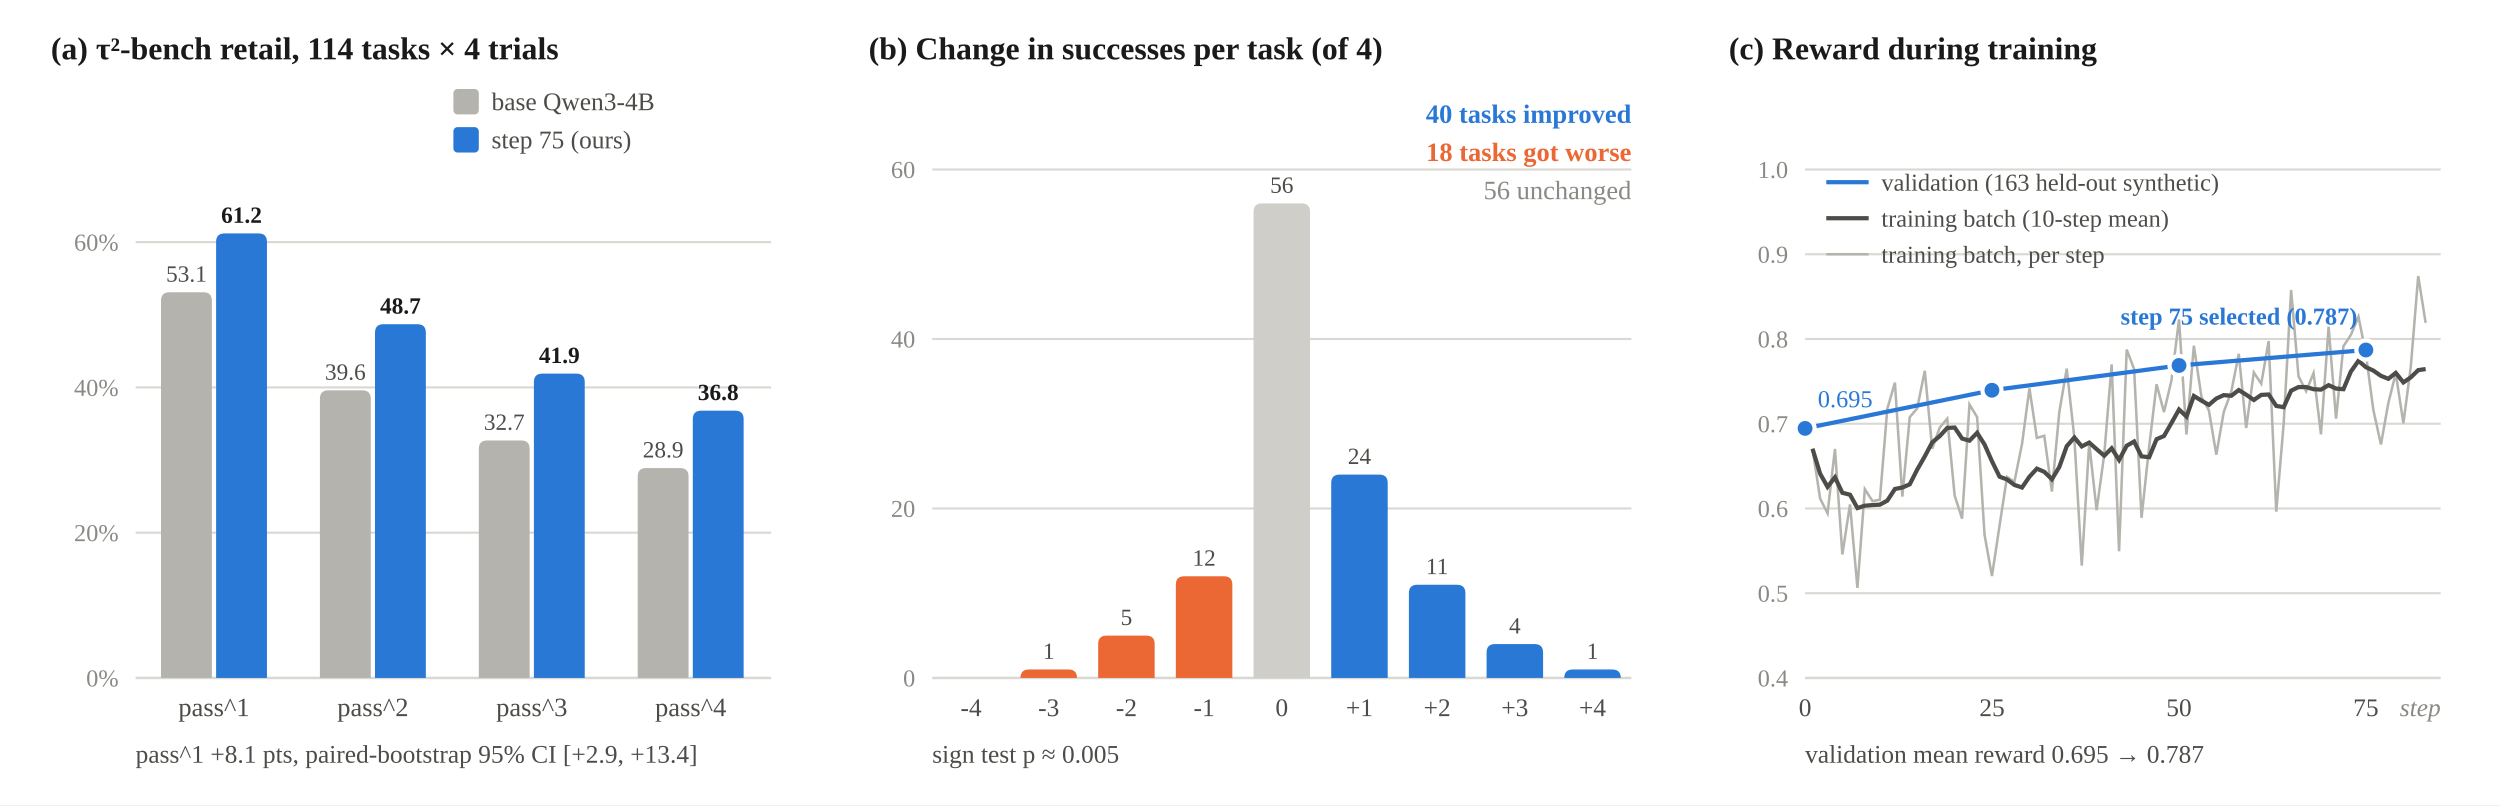
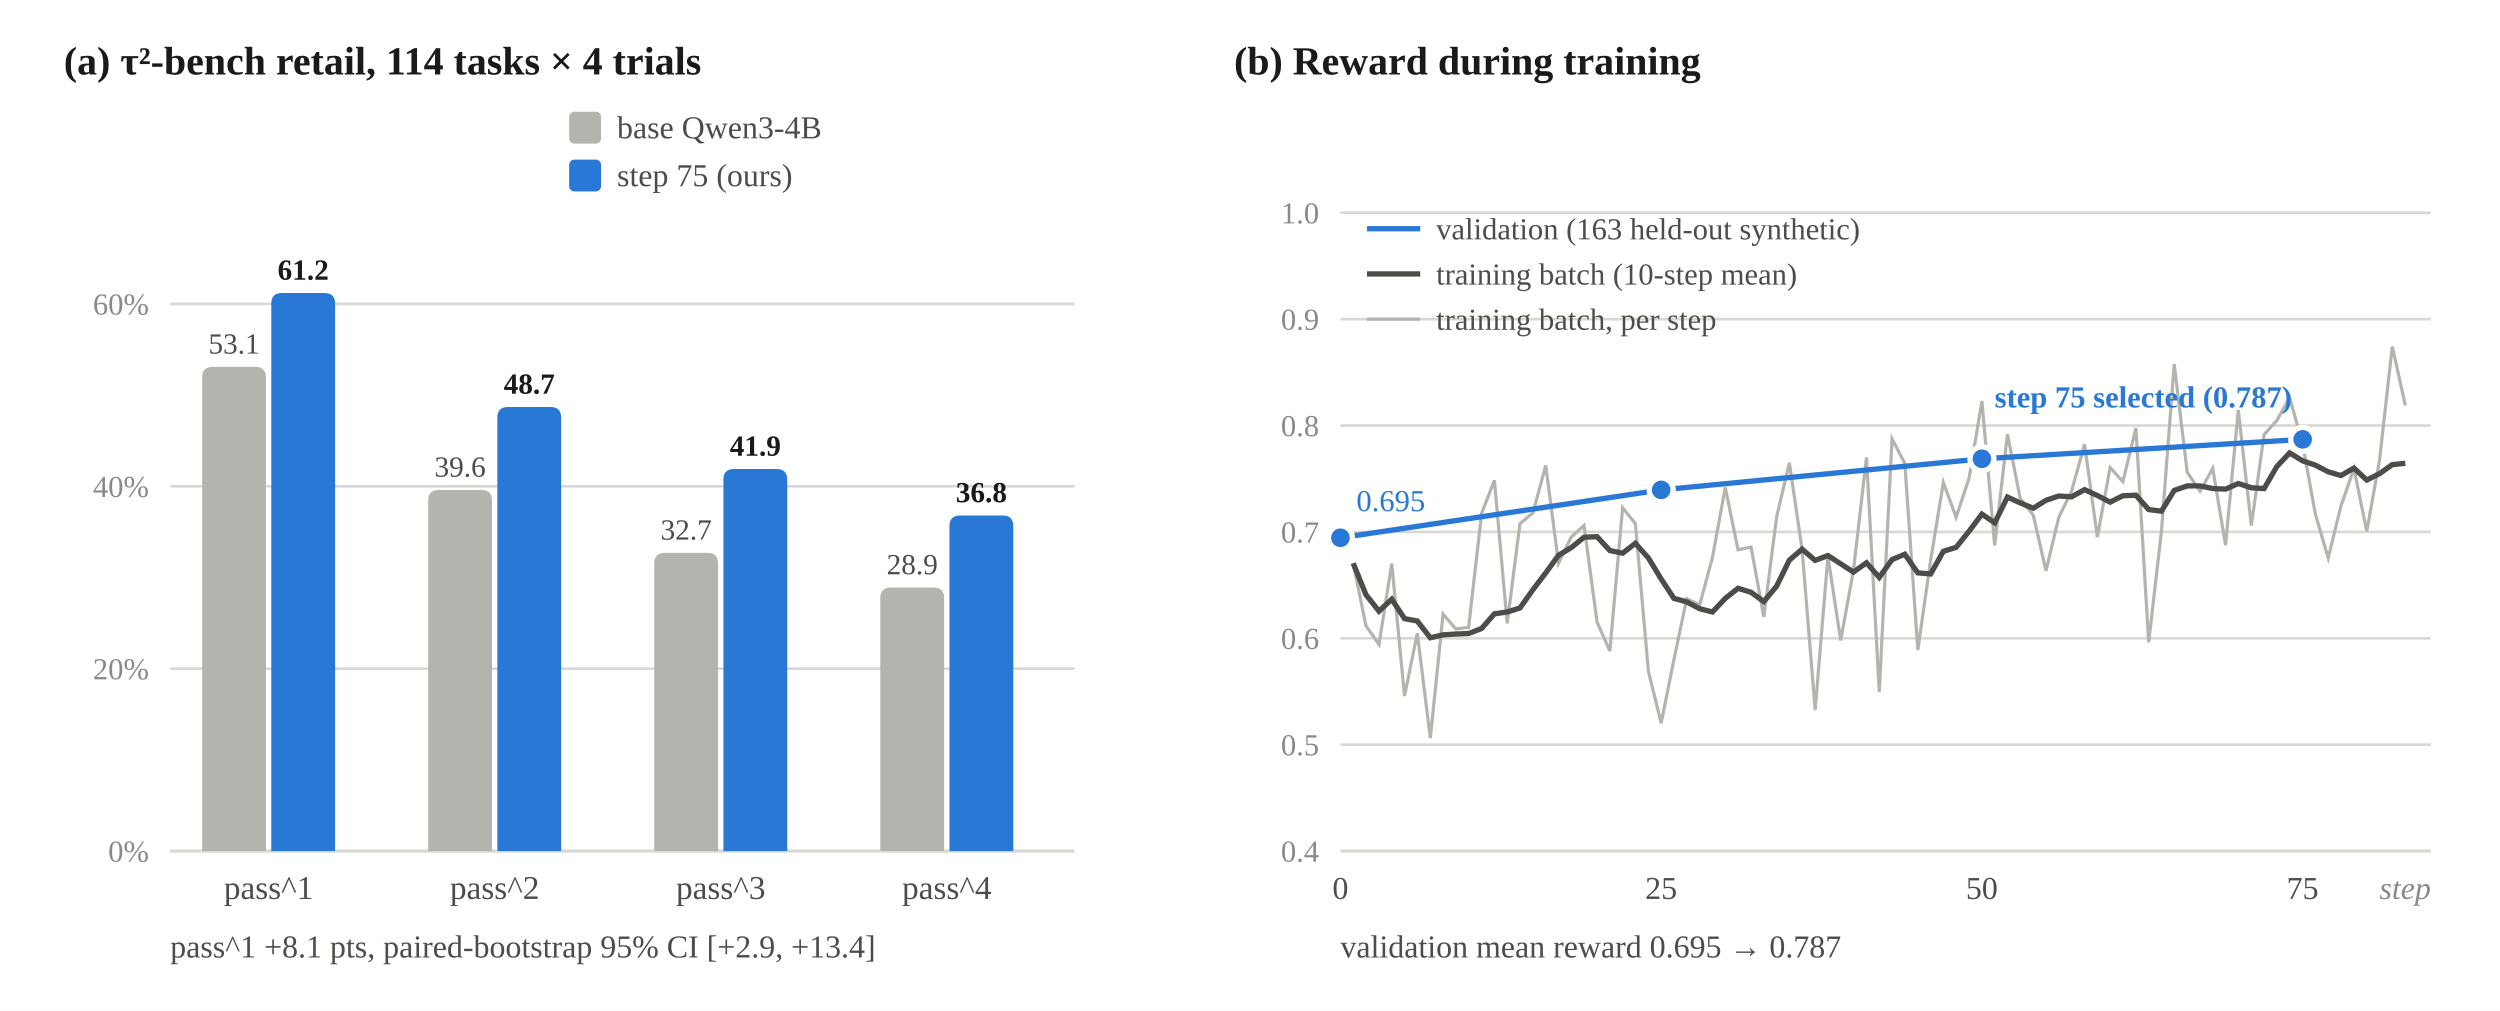
- <svg xmlns="http://www.w3.org/2000/svg" width="1180" height="380" viewBox="0 0 1180 380">
-   <rect width="1180" height="380" fill="#ffffff" />
+ <svg xmlns="http://www.w3.org/2000/svg" width="940" height="380" viewBox="0 0 940 380">
+   <rect width="940" height="380" fill="#ffffff" />
  <text x="24" y="28" font-family="'Times New Roman', Times, 'Liberation Serif', serif" font-size="15" text-anchor="start" font-weight="bold" font-style="normal" fill="#1a1a1a">(a) τ²-bench retail, 114 tasks × 4 trials</text>
-   <line x1="64" y1="320.0" x2="364" y2="320.0" stroke="#d9d8d3" stroke-width="1.2" />
+   <line x1="64" y1="320.0" x2="404" y2="320.0" stroke="#d9d8d3" stroke-width="1.2" />
  <text x="56" y="324.0" font-family="'Times New Roman', Times, 'Liberation Serif', serif" font-size="11.5" text-anchor="end" font-weight="normal" font-style="normal" fill="#8a8984">0%</text>
-   <line x1="64" y1="251.429" x2="364" y2="251.429" stroke="#d9d8d3" stroke-width="1" />
+   <line x1="64" y1="251.429" x2="404" y2="251.429" stroke="#d9d8d3" stroke-width="1" />
  <text x="56" y="255.429" font-family="'Times New Roman', Times, 'Liberation Serif', serif" font-size="11.5" text-anchor="end" font-weight="normal" font-style="normal" fill="#8a8984">20%</text>
-   <line x1="64" y1="182.857" x2="364" y2="182.857" stroke="#d9d8d3" stroke-width="1" />
+   <line x1="64" y1="182.857" x2="404" y2="182.857" stroke="#d9d8d3" stroke-width="1" />
  <text x="56" y="186.857" font-family="'Times New Roman', Times, 'Liberation Serif', serif" font-size="11.5" text-anchor="end" font-weight="normal" font-style="normal" fill="#8a8984">40%</text>
-   <line x1="64" y1="114.286" x2="364" y2="114.286" stroke="#d9d8d3" stroke-width="1" />
+   <line x1="64" y1="114.286" x2="404" y2="114.286" stroke="#d9d8d3" stroke-width="1" />
  <text x="56" y="118.286" font-family="'Times New Roman', Times, 'Liberation Serif', serif" font-size="11.5" text-anchor="end" font-weight="normal" font-style="normal" fill="#8a8984">60%</text>
  <path d="M76.0,320 L76.0,141.943 Q76.0,137.943 80.0,137.943 L96.0,137.943 Q100.0,137.943 100.0,141.943 L100.0,320 Z" fill="#b4b3ad" />
  <text x="88.0" y="132.943" font-family="'Times New Roman', Times, 'Liberation Serif', serif" font-size="11" text-anchor="middle" font-weight="normal" font-style="normal" fill="#4d4c48">53.1</text>
  <path d="M102.0,320 L102.0,114.171 Q102.0,110.171 106.0,110.171 L122.0,110.171 Q126.0,110.171 126.0,114.171 L126.0,320 Z" fill="#2a78d6" />
  <text x="114.0" y="105.171" font-family="'Times New Roman', Times, 'Liberation Serif', serif" font-size="11" text-anchor="middle" font-weight="bold" font-style="normal" fill="#1a1a1a">61.2</text>
  <text x="101.0" y="338" font-family="'Times New Roman', Times, 'Liberation Serif', serif" font-size="12.5" text-anchor="middle" font-weight="normal" font-style="normal" fill="#4d4c48">pass^1</text>
-   <path d="M151.0,320 L151.0,188.229 Q151.0,184.229 155.0,184.229 L171.0,184.229 Q175.0,184.229 175.0,188.229 L175.0,320 Z" fill="#b4b3ad" />
-   <text x="163.0" y="179.229" font-family="'Times New Roman', Times, 'Liberation Serif', serif" font-size="11" text-anchor="middle" font-weight="normal" font-style="normal" fill="#4d4c48">39.6</text>
-   <path d="M177.0,320 L177.0,157.029 Q177.0,153.029 181.0,153.029 L197.0,153.029 Q201.0,153.029 201.0,157.029 L201.0,320 Z" fill="#2a78d6" />
-   <text x="189.0" y="148.029" font-family="'Times New Roman', Times, 'Liberation Serif', serif" font-size="11" text-anchor="middle" font-weight="bold" font-style="normal" fill="#1a1a1a">48.7</text>
-   <text x="176.0" y="338" font-family="'Times New Roman', Times, 'Liberation Serif', serif" font-size="12.5" text-anchor="middle" font-weight="normal" font-style="normal" fill="#4d4c48">pass^2</text>
-   <path d="M226.0,320 L226.0,211.886 Q226.0,207.886 230.0,207.886 L246.0,207.886 Q250.0,207.886 250.0,211.886 L250.0,320 Z" fill="#b4b3ad" />
-   <text x="238.0" y="202.886" font-family="'Times New Roman', Times, 'Liberation Serif', serif" font-size="11" text-anchor="middle" font-weight="normal" font-style="normal" fill="#4d4c48">32.7</text>
-   <path d="M252.0,320 L252.0,180.343 Q252.0,176.343 256.0,176.343 L272.0,176.343 Q276.0,176.343 276.0,180.343 L276.0,320 Z" fill="#2a78d6" />
-   <text x="264.0" y="171.343" font-family="'Times New Roman', Times, 'Liberation Serif', serif" font-size="11" text-anchor="middle" font-weight="bold" font-style="normal" fill="#1a1a1a">41.9</text>
-   <text x="251.0" y="338" font-family="'Times New Roman', Times, 'Liberation Serif', serif" font-size="12.5" text-anchor="middle" font-weight="normal" font-style="normal" fill="#4d4c48">pass^3</text>
-   <path d="M301.0,320 L301.0,224.914 Q301.0,220.914 305.0,220.914 L321.0,220.914 Q325.0,220.914 325.0,224.914 L325.0,320 Z" fill="#b4b3ad" />
-   <text x="313.0" y="215.914" font-family="'Times New Roman', Times, 'Liberation Serif', serif" font-size="11" text-anchor="middle" font-weight="normal" font-style="normal" fill="#4d4c48">28.9</text>
-   <path d="M327.0,320 L327.0,197.829 Q327.0,193.829 331.0,193.829 L347.0,193.829 Q351.0,193.829 351.0,197.829 L351.0,320 Z" fill="#2a78d6" />
-   <text x="339.0" y="188.829" font-family="'Times New Roman', Times, 'Liberation Serif', serif" font-size="11" text-anchor="middle" font-weight="bold" font-style="normal" fill="#1a1a1a">36.8</text>
-   <text x="326.0" y="338" font-family="'Times New Roman', Times, 'Liberation Serif', serif" font-size="12.5" text-anchor="middle" font-weight="normal" font-style="normal" fill="#4d4c48">pass^4</text>
+   <path d="M161.0,320 L161.0,188.229 Q161.0,184.229 165.0,184.229 L181.0,184.229 Q185.0,184.229 185.0,188.229 L185.0,320 Z" fill="#b4b3ad" />
+   <text x="173.0" y="179.229" font-family="'Times New Roman', Times, 'Liberation Serif', serif" font-size="11" text-anchor="middle" font-weight="normal" font-style="normal" fill="#4d4c48">39.6</text>
+   <path d="M187.0,320 L187.0,157.029 Q187.0,153.029 191.0,153.029 L207.0,153.029 Q211.0,153.029 211.0,157.029 L211.0,320 Z" fill="#2a78d6" />
+   <text x="199.0" y="148.029" font-family="'Times New Roman', Times, 'Liberation Serif', serif" font-size="11" text-anchor="middle" font-weight="bold" font-style="normal" fill="#1a1a1a">48.7</text>
+   <text x="186.0" y="338" font-family="'Times New Roman', Times, 'Liberation Serif', serif" font-size="12.5" text-anchor="middle" font-weight="normal" font-style="normal" fill="#4d4c48">pass^2</text>
+   <path d="M246.0,320 L246.0,211.886 Q246.0,207.886 250.0,207.886 L266.0,207.886 Q270.0,207.886 270.0,211.886 L270.0,320 Z" fill="#b4b3ad" />
+   <text x="258.0" y="202.886" font-family="'Times New Roman', Times, 'Liberation Serif', serif" font-size="11" text-anchor="middle" font-weight="normal" font-style="normal" fill="#4d4c48">32.7</text>
+   <path d="M272.0,320 L272.0,180.343 Q272.0,176.343 276.0,176.343 L292.0,176.343 Q296.0,176.343 296.0,180.343 L296.0,320 Z" fill="#2a78d6" />
+   <text x="284.0" y="171.343" font-family="'Times New Roman', Times, 'Liberation Serif', serif" font-size="11" text-anchor="middle" font-weight="bold" font-style="normal" fill="#1a1a1a">41.9</text>
+   <text x="271.0" y="338" font-family="'Times New Roman', Times, 'Liberation Serif', serif" font-size="12.5" text-anchor="middle" font-weight="normal" font-style="normal" fill="#4d4c48">pass^3</text>
+   <path d="M331.0,320 L331.0,224.914 Q331.0,220.914 335.0,220.914 L351.0,220.914 Q355.0,220.914 355.0,224.914 L355.0,320 Z" fill="#b4b3ad" />
+   <text x="343.0" y="215.914" font-family="'Times New Roman', Times, 'Liberation Serif', serif" font-size="11" text-anchor="middle" font-weight="normal" font-style="normal" fill="#4d4c48">28.9</text>
+   <path d="M357.0,320 L357.0,197.829 Q357.0,193.829 361.0,193.829 L377.0,193.829 Q381.0,193.829 381.0,197.829 L381.0,320 Z" fill="#2a78d6" />
+   <text x="369.0" y="188.829" font-family="'Times New Roman', Times, 'Liberation Serif', serif" font-size="11" text-anchor="middle" font-weight="bold" font-style="normal" fill="#1a1a1a">36.8</text>
+   <text x="356.0" y="338" font-family="'Times New Roman', Times, 'Liberation Serif', serif" font-size="12.5" text-anchor="middle" font-weight="normal" font-style="normal" fill="#4d4c48">pass^4</text>
  <rect x="214" y="42" width="12" height="12" rx="2" fill="#b4b3ad" />
  <text x="232" y="52" font-family="'Times New Roman', Times, 'Liberation Serif', serif" font-size="12" text-anchor="start" font-weight="normal" font-style="normal" fill="#4d4c48">base Qwen3-4B</text>
  <rect x="214" y="60" width="12" height="12" rx="2" fill="#2a78d6" />
  <text x="232" y="70" font-family="'Times New Roman', Times, 'Liberation Serif', serif" font-size="12" text-anchor="start" font-weight="normal" font-style="normal" fill="#4d4c48">step 75 (ours)</text>
  <text x="64" y="360" font-family="'Times New Roman', Times, 'Liberation Serif', serif" font-size="12" text-anchor="start" font-weight="normal" font-style="normal" fill="#4d4c48">pass^1 +8.1 pts, paired-bootstrap 95% CI [+2.9, +13.4]</text>
-   <text x="410" y="28" font-family="'Times New Roman', Times, 'Liberation Serif', serif" font-size="15" text-anchor="start" font-weight="bold" font-style="normal" fill="#1a1a1a">(b) Change in successes per task (of 4)</text>
-   <line x1="440" y1="320.0" x2="770" y2="320.0" stroke="#d9d8d3" stroke-width="1.2" />
-   <text x="432" y="324.0" font-family="'Times New Roman', Times, 'Liberation Serif', serif" font-size="11.5" text-anchor="end" font-weight="normal" font-style="normal" fill="#8a8984">0</text>
-   <line x1="440" y1="240.0" x2="770" y2="240.0" stroke="#d9d8d3" stroke-width="1" />
-   <text x="432" y="244.0" font-family="'Times New Roman', Times, 'Liberation Serif', serif" font-size="11.5" text-anchor="end" font-weight="normal" font-style="normal" fill="#8a8984">20</text>
-   <line x1="440" y1="160.0" x2="770" y2="160.0" stroke="#d9d8d3" stroke-width="1" />
-   <text x="432" y="164.0" font-family="'Times New Roman', Times, 'Liberation Serif', serif" font-size="11.5" text-anchor="end" font-weight="normal" font-style="normal" fill="#8a8984">40</text>
-   <line x1="440" y1="80.0" x2="770" y2="80.0" stroke="#d9d8d3" stroke-width="1" />
-   <text x="432" y="84.0" font-family="'Times New Roman', Times, 'Liberation Serif', serif" font-size="11.5" text-anchor="end" font-weight="normal" font-style="normal" fill="#8a8984">60</text>
-   <text x="458.333" y="338" font-family="'Times New Roman', Times, 'Liberation Serif', serif" font-size="12" text-anchor="middle" font-weight="normal" font-style="normal" fill="#4d4c48">-4</text>
-   <path d="M481.667,320 L481.667,320.0 Q481.667,316.0 485.667,316.0 L504.333,316.0 Q508.333,316.0 508.333,320.0 L508.333,320 Z" fill="#eb6834" />
-   <text x="495.0" y="311.0" font-family="'Times New Roman', Times, 'Liberation Serif', serif" font-size="11" text-anchor="middle" font-weight="normal" font-style="normal" fill="#4d4c48">1</text>
-   <text x="495.0" y="338" font-family="'Times New Roman', Times, 'Liberation Serif', serif" font-size="12" text-anchor="middle" font-weight="normal" font-style="normal" fill="#4d4c48">-3</text>
-   <path d="M518.333,320 L518.333,304.0 Q518.333,300.0 522.333,300.0 L541.0,300.0 Q545.0,300.0 545.0,304.0 L545.0,320 Z" fill="#eb6834" />
-   <text x="531.667" y="295.0" font-family="'Times New Roman', Times, 'Liberation Serif', serif" font-size="11" text-anchor="middle" font-weight="normal" font-style="normal" fill="#4d4c48">5</text>
-   <text x="531.667" y="338" font-family="'Times New Roman', Times, 'Liberation Serif', serif" font-size="12" text-anchor="middle" font-weight="normal" font-style="normal" fill="#4d4c48">-2</text>
-   <path d="M555.0,320 L555.0,276.0 Q555.0,272.0 559.0,272.0 L577.667,272.0 Q581.667,272.0 581.667,276.0 L581.667,320 Z" fill="#eb6834" />
-   <text x="568.333" y="267.0" font-family="'Times New Roman', Times, 'Liberation Serif', serif" font-size="11" text-anchor="middle" font-weight="normal" font-style="normal" fill="#4d4c48">12</text>
-   <text x="568.333" y="338" font-family="'Times New Roman', Times, 'Liberation Serif', serif" font-size="12" text-anchor="middle" font-weight="normal" font-style="normal" fill="#4d4c48">-1</text>
-   <path d="M591.667,320 L591.667,100.0 Q591.667,96.0 595.667,96.0 L614.333,96.0 Q618.333,96.0 618.333,100.0 L618.333,320 Z" fill="#cfcec8" />
-   <text x="605.0" y="91.0" font-family="'Times New Roman', Times, 'Liberation Serif', serif" font-size="11" text-anchor="middle" font-weight="normal" font-style="normal" fill="#4d4c48">56</text>
-   <text x="605.0" y="338" font-family="'Times New Roman', Times, 'Liberation Serif', serif" font-size="12" text-anchor="middle" font-weight="normal" font-style="normal" fill="#4d4c48">0</text>
-   <path d="M628.333,320 L628.333,228.0 Q628.333,224.0 632.333,224.0 L651,224.0 Q655,224.0 655,228.0 L655,320 Z" fill="#2a78d6" />
-   <text x="641.667" y="219.0" font-family="'Times New Roman', Times, 'Liberation Serif', serif" font-size="11" text-anchor="middle" font-weight="normal" font-style="normal" fill="#4d4c48">24</text>
-   <text x="641.667" y="338" font-family="'Times New Roman', Times, 'Liberation Serif', serif" font-size="12" text-anchor="middle" font-weight="normal" font-style="normal" fill="#4d4c48">+1</text>
-   <path d="M665.0,320 L665.0,280.0 Q665.0,276.0 669.0,276.0 L687.667,276.0 Q691.667,276.0 691.667,280.0 L691.667,320 Z" fill="#2a78d6" />
-   <text x="678.333" y="271.0" font-family="'Times New Roman', Times, 'Liberation Serif', serif" font-size="11" text-anchor="middle" font-weight="normal" font-style="normal" fill="#4d4c48">11</text>
-   <text x="678.333" y="338" font-family="'Times New Roman', Times, 'Liberation Serif', serif" font-size="12" text-anchor="middle" font-weight="normal" font-style="normal" fill="#4d4c48">+2</text>
-   <path d="M701.667,320 L701.667,308.0 Q701.667,304.0 705.667,304.0 L724.333,304.0 Q728.333,304.0 728.333,308.0 L728.333,320 Z" fill="#2a78d6" />
-   <text x="715.0" y="299.0" font-family="'Times New Roman', Times, 'Liberation Serif', serif" font-size="11" text-anchor="middle" font-weight="normal" font-style="normal" fill="#4d4c48">4</text>
-   <text x="715.0" y="338" font-family="'Times New Roman', Times, 'Liberation Serif', serif" font-size="12" text-anchor="middle" font-weight="normal" font-style="normal" fill="#4d4c48">+3</text>
-   <path d="M738.333,320 L738.333,320.0 Q738.333,316.0 742.333,316.0 L761,316.0 Q765,316.0 765,320.0 L765,320 Z" fill="#2a78d6" />
-   <text x="751.667" y="311.0" font-family="'Times New Roman', Times, 'Liberation Serif', serif" font-size="11" text-anchor="middle" font-weight="normal" font-style="normal" fill="#4d4c48">1</text>
-   <text x="751.667" y="338" font-family="'Times New Roman', Times, 'Liberation Serif', serif" font-size="12" text-anchor="middle" font-weight="normal" font-style="normal" fill="#4d4c48">+4</text>
-   <text x="770" y="58" font-family="'Times New Roman', Times, 'Liberation Serif', serif" font-size="12.5" text-anchor="end" font-weight="bold" font-style="normal" fill="#2a78d6">40 tasks improved</text>
-   <text x="770" y="76" font-family="'Times New Roman', Times, 'Liberation Serif', serif" font-size="12.5" text-anchor="end" font-weight="bold" font-style="normal" fill="#eb6834">18 tasks got worse</text>
-   <text x="770" y="94" font-family="'Times New Roman', Times, 'Liberation Serif', serif" font-size="12.5" text-anchor="end" font-weight="normal" font-style="normal" fill="#8a8984">56 unchanged</text>
-   <text x="440" y="360" font-family="'Times New Roman', Times, 'Liberation Serif', serif" font-size="12" text-anchor="start" font-weight="normal" font-style="normal" fill="#4d4c48">sign test p ≈ 0.005</text>
-   <text x="816" y="28" font-family="'Times New Roman', Times, 'Liberation Serif', serif" font-size="15" text-anchor="start" font-weight="bold" font-style="normal" fill="#1a1a1a">(c) Reward during training</text>
-   <line x1="852" y1="320.0" x2="1152" y2="320.0" stroke="#d9d8d3" stroke-width="1.2" />
-   <text x="844" y="324.0" font-family="'Times New Roman', Times, 'Liberation Serif', serif" font-size="11.5" text-anchor="end" font-weight="normal" font-style="normal" fill="#8a8984">0.4</text>
-   <line x1="852" y1="280.0" x2="1152" y2="280.0" stroke="#d9d8d3" stroke-width="1" />
-   <text x="844" y="284.0" font-family="'Times New Roman', Times, 'Liberation Serif', serif" font-size="11.5" text-anchor="end" font-weight="normal" font-style="normal" fill="#8a8984">0.5</text>
-   <line x1="852" y1="240.0" x2="1152" y2="240.0" stroke="#d9d8d3" stroke-width="1" />
-   <text x="844" y="244.0" font-family="'Times New Roman', Times, 'Liberation Serif', serif" font-size="11.5" text-anchor="end" font-weight="normal" font-style="normal" fill="#8a8984">0.6</text>
-   <line x1="852" y1="200" x2="1152" y2="200" stroke="#d9d8d3" stroke-width="1" />
-   <text x="844" y="204" font-family="'Times New Roman', Times, 'Liberation Serif', serif" font-size="11.5" text-anchor="end" font-weight="normal" font-style="normal" fill="#8a8984">0.7</text>
-   <line x1="852" y1="160" x2="1152" y2="160" stroke="#d9d8d3" stroke-width="1" />
-   <text x="844" y="164" font-family="'Times New Roman', Times, 'Liberation Serif', serif" font-size="11.5" text-anchor="end" font-weight="normal" font-style="normal" fill="#8a8984">0.8</text>
-   <line x1="852" y1="120.0" x2="1152" y2="120.0" stroke="#d9d8d3" stroke-width="1" />
-   <text x="844" y="124.0" font-family="'Times New Roman', Times, 'Liberation Serif', serif" font-size="11.5" text-anchor="end" font-weight="normal" font-style="normal" fill="#8a8984">0.9</text>
-   <line x1="852" y1="80.0" x2="1152" y2="80.0" stroke="#d9d8d3" stroke-width="1" />
-   <text x="844" y="84.0" font-family="'Times New Roman', Times, 'Liberation Serif', serif" font-size="11.5" text-anchor="end" font-weight="normal" font-style="normal" fill="#8a8984">1.0</text>
-   <text x="852.0" y="338" font-family="'Times New Roman', Times, 'Liberation Serif', serif" font-size="12" text-anchor="middle" font-weight="normal" font-style="normal" fill="#4d4c48">0</text>
-   <text x="940.235" y="338" font-family="'Times New Roman', Times, 'Liberation Serif', serif" font-size="12" text-anchor="middle" font-weight="normal" font-style="normal" fill="#4d4c48">25</text>
-   <text x="1028.471" y="338" font-family="'Times New Roman', Times, 'Liberation Serif', serif" font-size="12" text-anchor="middle" font-weight="normal" font-style="normal" fill="#4d4c48">50</text>
-   <text x="1116.706" y="338" font-family="'Times New Roman', Times, 'Liberation Serif', serif" font-size="12" text-anchor="middle" font-weight="normal" font-style="normal" fill="#4d4c48">75</text>
-   <text x="1152" y="338" font-family="'Times New Roman', Times, 'Liberation Serif', serif" font-size="12" text-anchor="end" font-weight="normal" font-style="italic" fill="#8a8984">step</text>
-   <polyline points="855.5,211.8 859.1,235.3 862.6,242.3 866.1,211.9 869.6,261.7 873.2,238.1 876.7,277.5 880.2,230.9 883.8,236.5 887.3,235.9 890.8,193.0 894.4,180.6 897.9,234.4 901.4,196.9 904.9,192.8 908.5,175.0 912.0,211.8 915.5,201.9 919.1,197.6 922.6,233.9 926.1,244.8 929.6,190.9 933.2,196.9 936.7,252.4 940.2,271.9 943.8,248.0 947.3,225.1 950.8,227.4 954.4,209.5 957.9,183.3 961.4,206.7 964.9,205.7 968.5,232.0 972.0,194.4 975.5,174.0 979.1,206.7 982.6,267.0 986.1,209.2 989.6,240.8 993.2,214.5 996.7,172.0 1000.2,260.2 1003.8,165.0 1007.3,174.2 1010.8,244.4 1014.4,210.8 1017.9,181.4 1021.4,194.5 1024.9,179.7 1028.5,150.8 1032.0,205.1 1035.5,163.2 1039.1,187.4 1042.6,193.7 1046.1,214.6 1049.6,194.5 1053.2,184.7 1056.7,167.0 1060.2,202.0 1063.8,175.8 1067.3,181.1 1070.8,161.0 1074.4,241.5 1077.9,199.8 1081.4,136.9 1084.9,177.6 1088.5,184.7 1092.0,176.1 1095.5,205.0 1099.1,154.2 1102.6,197.6 1106.1,163.4 1109.6,158.1 1113.2,149.5 1116.7,167.0 1120.2,193.4 1123.8,209.8 1127.3,190.2 1130.8,176.2 1134.4,199.8 1137.9,173.0 1141.4,130.3 1144.9,152.4" fill="none" stroke="#b4b3ad" stroke-width="1.2" />
-   <polyline points="855.5,211.8 859.1,223.6 862.6,229.8 866.1,225.3 869.6,232.6 873.2,233.5 876.7,239.8 880.2,238.7 883.8,238.4 887.3,238.2 890.8,236.3 894.4,230.8 897.9,230.1 901.4,228.6 904.9,221.7 908.5,215.4 912.0,208.8 915.5,205.9 919.1,202.0 922.6,201.8 926.1,207.0 929.6,208.0 933.2,204.3 936.7,209.8 940.2,217.7 943.8,225.0 947.3,226.3 950.8,228.9 954.4,230.1 957.9,225.0 961.4,221.2 964.9,222.7 968.5,226.2 972.0,220.4 975.5,210.6 979.1,206.5 982.6,210.7 986.1,208.9 989.6,212.0 993.2,215.1 996.7,211.6 1000.2,217.1 1003.8,210.4 1007.3,208.4 1010.8,215.4 1014.4,215.8 1017.9,207.3 1021.4,205.8 1024.9,199.7 1028.5,193.3 1032.0,196.6 1035.5,186.9 1039.1,189.1 1042.6,191.1 1046.1,188.1 1049.6,186.5 1053.2,186.8 1056.7,184.1 1060.2,186.3 1063.8,188.8 1067.3,186.4 1070.8,186.2 1074.4,191.6 1077.9,192.2 1081.4,184.4 1084.9,182.7 1088.5,182.7 1092.0,183.7 1095.5,183.9 1099.1,181.8 1102.6,183.4 1106.1,183.7 1109.6,175.4 1113.2,170.3 1116.7,173.3 1120.2,174.9 1123.8,177.4 1127.3,178.8 1130.8,176.0 1134.4,180.5 1137.9,178.1 1141.4,174.7 1144.9,174.2" fill="none" stroke="#4d4c48" stroke-width="2" />
-   <polyline points="852.0,202.2 940.2,184.2 1028.5,172.5 1116.7,165.2" fill="none" stroke="#2a78d6" stroke-width="2" />
-   <circle cx="852.0" cy="202.2" r="4.5" fill="#2a78d6" stroke="#ffffff" stroke-width="2" />
-   <circle cx="940.2" cy="184.2" r="4.5" fill="#2a78d6" stroke="#ffffff" stroke-width="2" />
-   <circle cx="1028.5" cy="172.5" r="4.5" fill="#2a78d6" stroke="#ffffff" stroke-width="2" />
-   <circle cx="1116.7" cy="165.2" r="4.5" fill="#2a78d6" stroke="#ffffff" stroke-width="2" />
-   <text x="1112.706" y="153.2" font-family="'Times New Roman', Times, 'Liberation Serif', serif" font-size="11.5" text-anchor="end" font-weight="bold" font-style="normal" fill="#2a78d6">step 75 selected (0.787)</text>
-   <text x="858.0" y="192.2" font-family="'Times New Roman', Times, 'Liberation Serif', serif" font-size="11.5" text-anchor="start" font-weight="normal" font-style="normal" fill="#2a78d6">0.695</text>
-   <line x1="862" y1="86.0" x2="882" y2="86.0" stroke="#2a78d6" stroke-width="2" />
-   <text x="888" y="90.0" font-family="'Times New Roman', Times, 'Liberation Serif', serif" font-size="11.5" text-anchor="start" font-weight="normal" font-style="normal" fill="#4d4c48">validation (163 held-out synthetic)</text>
-   <line x1="862" y1="103.0" x2="882" y2="103.0" stroke="#4d4c48" stroke-width="2" />
-   <text x="888" y="107.0" font-family="'Times New Roman', Times, 'Liberation Serif', serif" font-size="11.5" text-anchor="start" font-weight="normal" font-style="normal" fill="#4d4c48">training batch (10-step mean)</text>
-   <line x1="862" y1="120.0" x2="882" y2="120.0" stroke="#b4b3ad" stroke-width="1.2" />
-   <text x="888" y="124.0" font-family="'Times New Roman', Times, 'Liberation Serif', serif" font-size="11.5" text-anchor="start" font-weight="normal" font-style="normal" fill="#4d4c48">training batch, per step</text>
-   <text x="852" y="360" font-family="'Times New Roman', Times, 'Liberation Serif', serif" font-size="12" text-anchor="start" font-weight="normal" font-style="normal" fill="#4d4c48">validation mean reward 0.695 → 0.787</text>
+   <text x="464" y="28" font-family="'Times New Roman', Times, 'Liberation Serif', serif" font-size="15" text-anchor="start" font-weight="bold" font-style="normal" fill="#1a1a1a">(b) Reward during training</text>
+   <line x1="504" y1="320.0" x2="914" y2="320.0" stroke="#d9d8d3" stroke-width="1.2" />
+   <text x="496" y="324.0" font-family="'Times New Roman', Times, 'Liberation Serif', serif" font-size="11.5" text-anchor="end" font-weight="normal" font-style="normal" fill="#8a8984">0.4</text>
+   <line x1="504" y1="280.0" x2="914" y2="280.0" stroke="#d9d8d3" stroke-width="1" />
+   <text x="496" y="284.0" font-family="'Times New Roman', Times, 'Liberation Serif', serif" font-size="11.5" text-anchor="end" font-weight="normal" font-style="normal" fill="#8a8984">0.5</text>
+   <line x1="504" y1="240.0" x2="914" y2="240.0" stroke="#d9d8d3" stroke-width="1" />
+   <text x="496" y="244.0" font-family="'Times New Roman', Times, 'Liberation Serif', serif" font-size="11.5" text-anchor="end" font-weight="normal" font-style="normal" fill="#8a8984">0.6</text>
+   <line x1="504" y1="200" x2="914" y2="200" stroke="#d9d8d3" stroke-width="1" />
+   <text x="496" y="204" font-family="'Times New Roman', Times, 'Liberation Serif', serif" font-size="11.5" text-anchor="end" font-weight="normal" font-style="normal" fill="#8a8984">0.7</text>
+   <line x1="504" y1="160" x2="914" y2="160" stroke="#d9d8d3" stroke-width="1" />
+   <text x="496" y="164" font-family="'Times New Roman', Times, 'Liberation Serif', serif" font-size="11.5" text-anchor="end" font-weight="normal" font-style="normal" fill="#8a8984">0.8</text>
+   <line x1="504" y1="120.0" x2="914" y2="120.0" stroke="#d9d8d3" stroke-width="1" />
+   <text x="496" y="124.0" font-family="'Times New Roman', Times, 'Liberation Serif', serif" font-size="11.5" text-anchor="end" font-weight="normal" font-style="normal" fill="#8a8984">0.9</text>
+   <line x1="504" y1="80.0" x2="914" y2="80.0" stroke="#d9d8d3" stroke-width="1" />
+   <text x="496" y="84.0" font-family="'Times New Roman', Times, 'Liberation Serif', serif" font-size="11.5" text-anchor="end" font-weight="normal" font-style="normal" fill="#8a8984">1.0</text>
+   <text x="504.0" y="338" font-family="'Times New Roman', Times, 'Liberation Serif', serif" font-size="12" text-anchor="middle" font-weight="normal" font-style="normal" fill="#4d4c48">0</text>
+   <text x="624.588" y="338" font-family="'Times New Roman', Times, 'Liberation Serif', serif" font-size="12" text-anchor="middle" font-weight="normal" font-style="normal" fill="#4d4c48">25</text>
+   <text x="745.176" y="338" font-family="'Times New Roman', Times, 'Liberation Serif', serif" font-size="12" text-anchor="middle" font-weight="normal" font-style="normal" fill="#4d4c48">50</text>
+   <text x="865.765" y="338" font-family="'Times New Roman', Times, 'Liberation Serif', serif" font-size="12" text-anchor="middle" font-weight="normal" font-style="normal" fill="#4d4c48">75</text>
+   <text x="914" y="338" font-family="'Times New Roman', Times, 'Liberation Serif', serif" font-size="12" text-anchor="end" font-weight="normal" font-style="italic" fill="#8a8984">step</text>
+   <polyline points="508.8,211.8 513.6,235.3 518.5,242.3 523.3,211.9 528.1,261.7 532.9,238.1 537.8,277.5 542.6,230.9 547.4,236.5 552.2,235.9 557.1,193.0 561.9,180.6 566.7,234.4 571.5,196.9 576.4,192.8 581.2,175.0 586.0,211.8 590.8,201.9 595.6,197.6 600.5,233.9 605.3,244.8 610.1,190.9 614.9,196.9 619.8,252.4 624.6,271.9 629.4,248.0 634.2,225.1 639.1,227.4 643.9,209.5 648.7,183.3 653.5,206.7 658.4,205.7 663.2,232.0 668.0,194.4 672.8,174.0 677.6,206.7 682.5,267.0 687.3,209.2 692.1,240.8 696.9,214.5 701.8,172.0 706.6,260.2 711.4,165.0 716.2,174.2 721.1,244.4 725.9,210.8 730.7,181.4 735.5,194.5 740.4,179.7 745.2,150.8 750.0,205.1 754.8,163.2 759.6,187.4 764.5,193.7 769.3,214.6 774.1,194.5 778.9,184.7 783.8,167.0 788.6,202.0 793.4,175.8 798.2,181.1 803.1,161.0 807.9,241.5 812.7,199.8 817.5,136.9 822.4,177.6 827.2,184.7 832.0,176.1 836.8,205.0 841.6,154.2 846.5,197.6 851.3,163.4 856.1,158.1 860.9,149.5 865.8,167.0 870.6,193.4 875.4,209.8 880.2,190.2 885.1,176.2 889.9,199.8 894.7,173.0 899.5,130.3 904.4,152.4" fill="none" stroke="#b4b3ad" stroke-width="1.2" />
+   <polyline points="508.8,211.8 513.6,223.6 518.5,229.8 523.3,225.3 528.1,232.6 532.9,233.5 537.8,239.8 542.6,238.7 547.4,238.4 552.2,238.2 557.1,236.3 561.9,230.8 566.7,230.1 571.5,228.6 576.4,221.7 581.2,215.4 586.0,208.8 590.8,205.9 595.6,202.0 600.5,201.8 605.3,207.0 610.1,208.0 614.9,204.3 619.8,209.8 624.6,217.7 629.4,225.0 634.2,226.3 639.1,228.9 643.9,230.1 648.7,225.0 653.5,221.2 658.4,222.7 663.2,226.2 668.0,220.4 672.8,210.6 677.6,206.5 682.5,210.7 687.3,208.9 692.1,212.0 696.9,215.1 701.8,211.6 706.6,217.1 711.4,210.4 716.2,208.4 721.1,215.4 725.9,215.8 730.7,207.3 735.5,205.8 740.4,199.7 745.2,193.3 750.0,196.6 754.8,186.9 759.6,189.1 764.5,191.1 769.3,188.1 774.1,186.5 778.9,186.8 783.8,184.1 788.6,186.3 793.4,188.8 798.2,186.4 803.1,186.2 807.9,191.6 812.7,192.2 817.5,184.4 822.4,182.7 827.2,182.7 832.0,183.7 836.8,183.9 841.6,181.8 846.5,183.4 851.3,183.7 856.1,175.4 860.9,170.3 865.8,173.3 870.6,174.9 875.4,177.4 880.2,178.8 885.1,176.0 889.9,180.5 894.7,178.1 899.5,174.7 904.4,174.2" fill="none" stroke="#4d4c48" stroke-width="2" />
+   <polyline points="504.0,202.2 624.6,184.2 745.2,172.5 865.8,165.2" fill="none" stroke="#2a78d6" stroke-width="2" />
+   <circle cx="504.0" cy="202.2" r="4.5" fill="#2a78d6" stroke="#ffffff" stroke-width="2" />
+   <circle cx="624.6" cy="184.2" r="4.5" fill="#2a78d6" stroke="#ffffff" stroke-width="2" />
+   <circle cx="745.2" cy="172.5" r="4.5" fill="#2a78d6" stroke="#ffffff" stroke-width="2" />
+   <circle cx="865.8" cy="165.2" r="4.5" fill="#2a78d6" stroke="#ffffff" stroke-width="2" />
+   <text x="861.765" y="153.2" font-family="'Times New Roman', Times, 'Liberation Serif', serif" font-size="11.5" text-anchor="end" font-weight="bold" font-style="normal" fill="#2a78d6">step 75 selected (0.787)</text>
+   <text x="510.0" y="192.2" font-family="'Times New Roman', Times, 'Liberation Serif', serif" font-size="11.5" text-anchor="start" font-weight="normal" font-style="normal" fill="#2a78d6">0.695</text>
+   <line x1="514" y1="86.0" x2="534" y2="86.0" stroke="#2a78d6" stroke-width="2" />
+   <text x="540" y="90.0" font-family="'Times New Roman', Times, 'Liberation Serif', serif" font-size="11.5" text-anchor="start" font-weight="normal" font-style="normal" fill="#4d4c48">validation (163 held-out synthetic)</text>
+   <line x1="514" y1="103.0" x2="534" y2="103.0" stroke="#4d4c48" stroke-width="2" />
+   <text x="540" y="107.0" font-family="'Times New Roman', Times, 'Liberation Serif', serif" font-size="11.5" text-anchor="start" font-weight="normal" font-style="normal" fill="#4d4c48">training batch (10-step mean)</text>
+   <line x1="514" y1="120.0" x2="534" y2="120.0" stroke="#b4b3ad" stroke-width="1.2" />
+   <text x="540" y="124.0" font-family="'Times New Roman', Times, 'Liberation Serif', serif" font-size="11.5" text-anchor="start" font-weight="normal" font-style="normal" fill="#4d4c48">training batch, per step</text>
+   <text x="504" y="360" font-family="'Times New Roman', Times, 'Liberation Serif', serif" font-size="12" text-anchor="start" font-weight="normal" font-style="normal" fill="#4d4c48">validation mean reward 0.695 → 0.787</text>
</svg>
